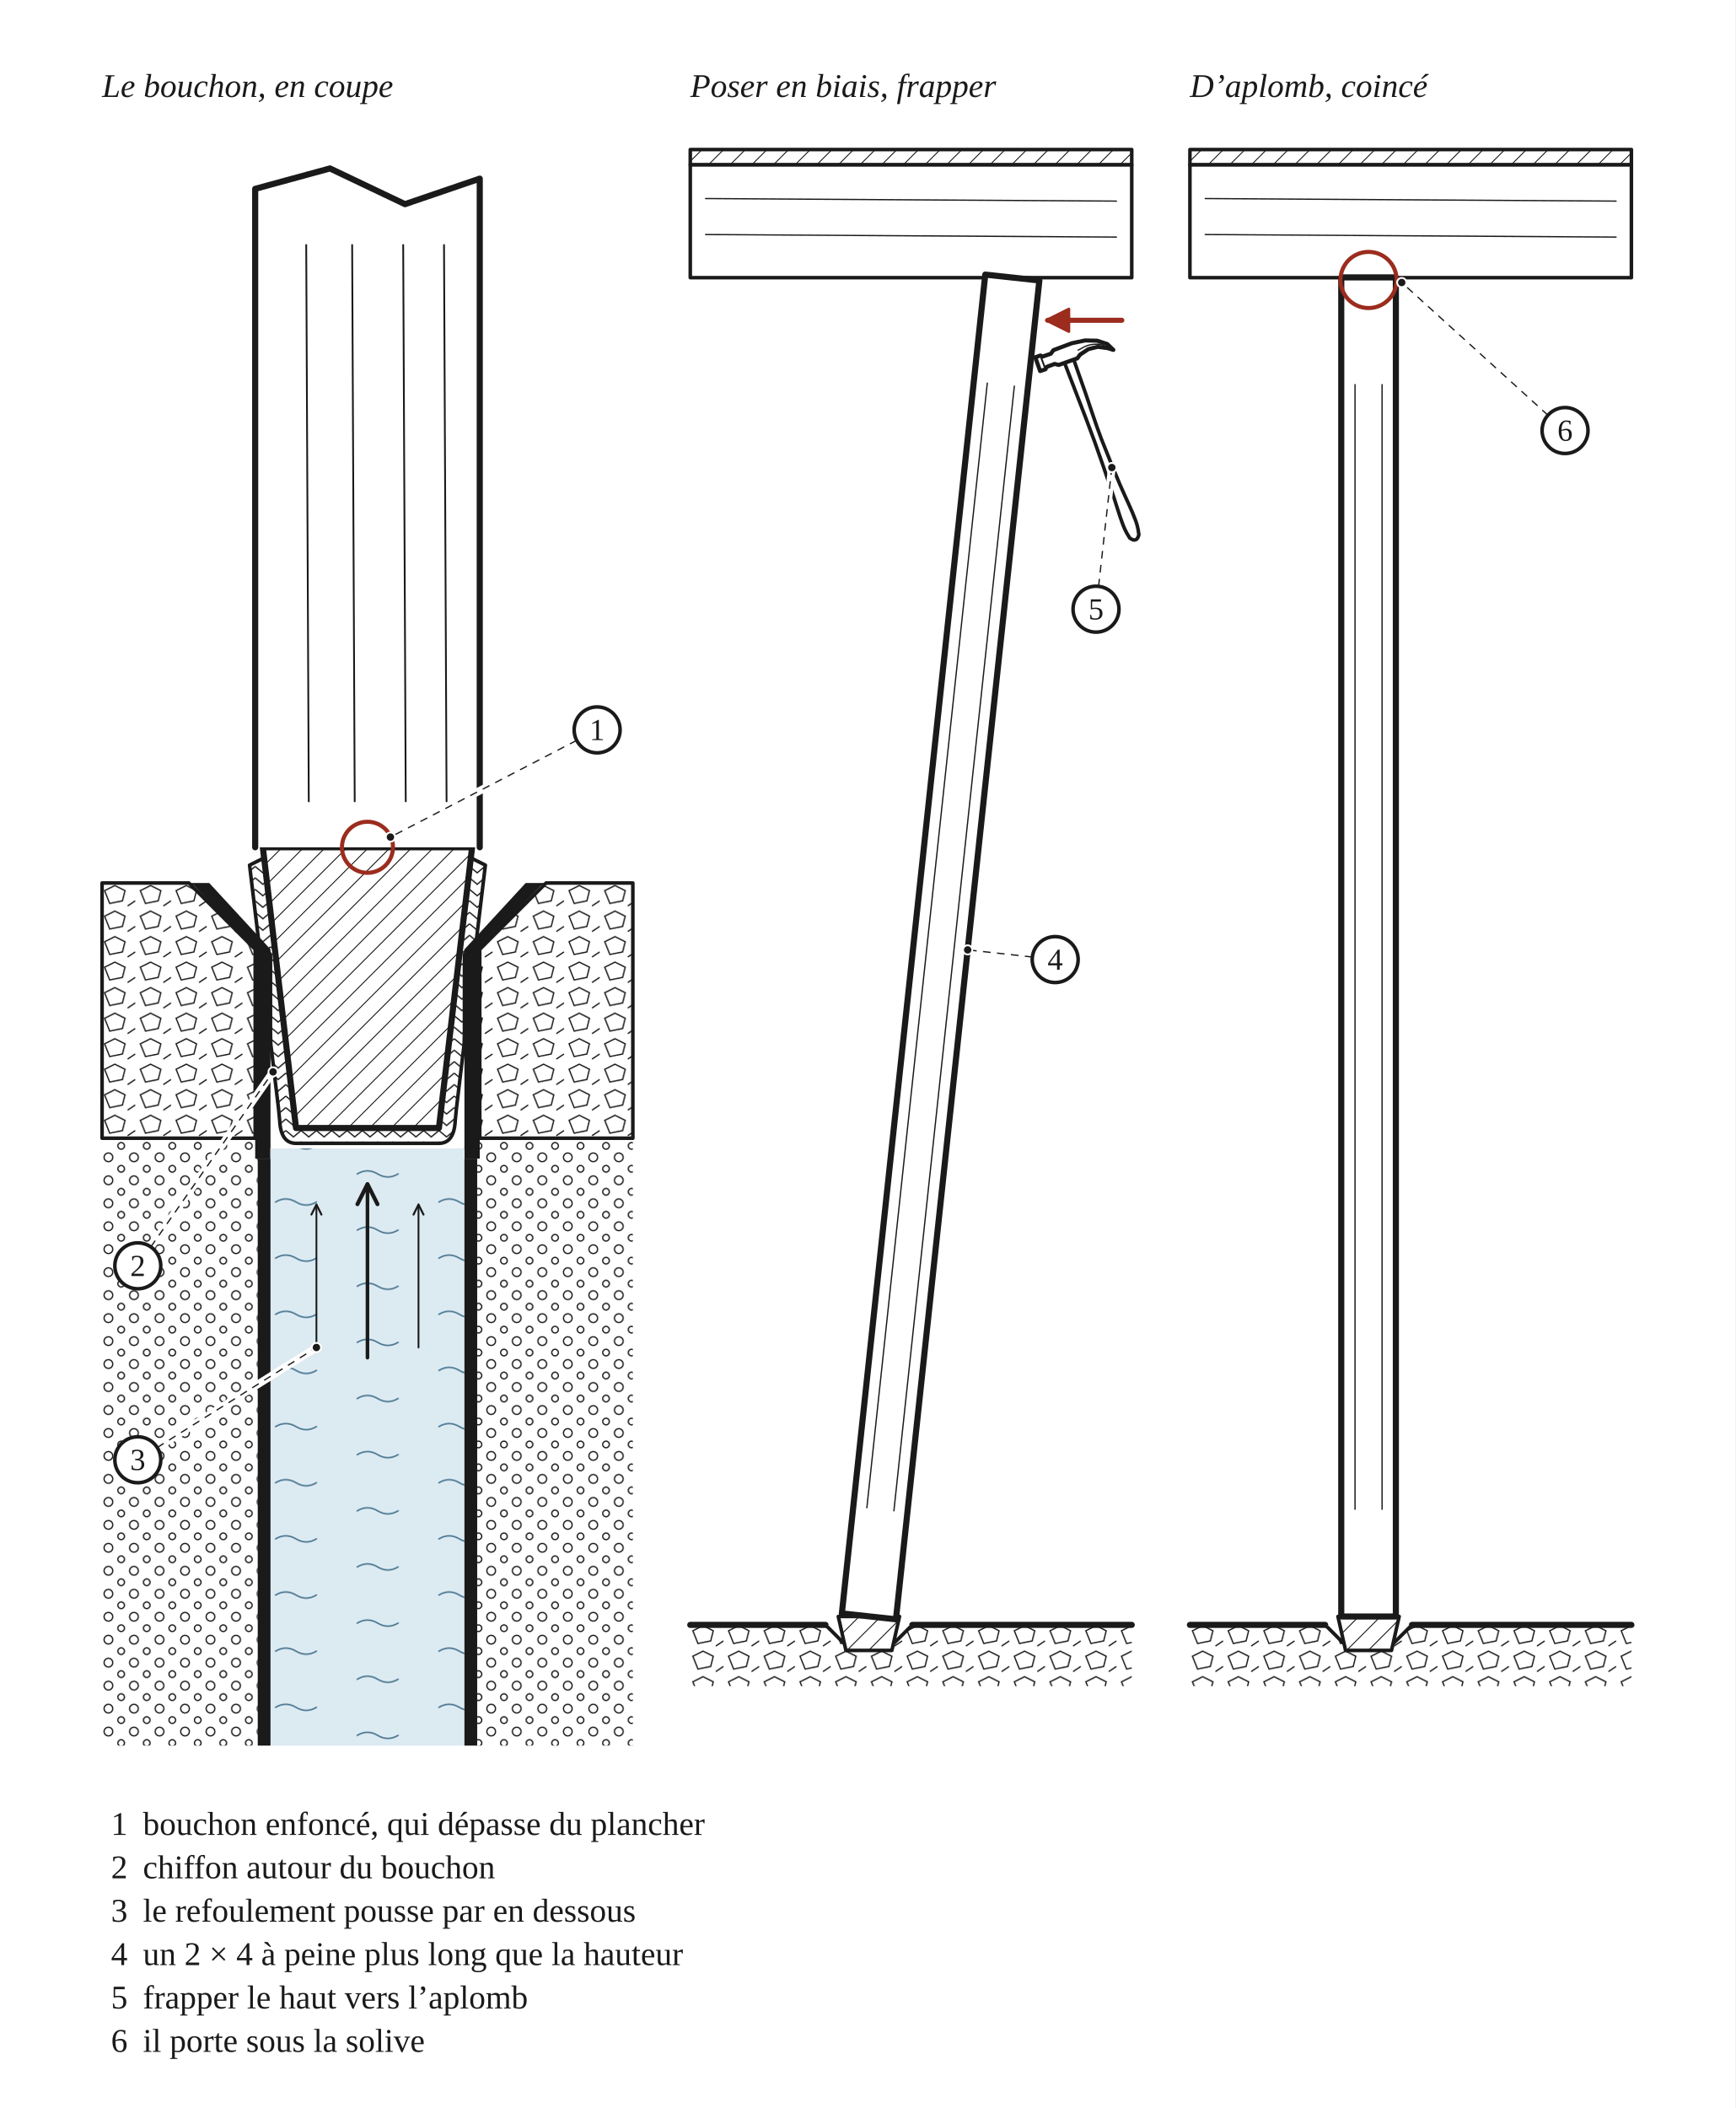
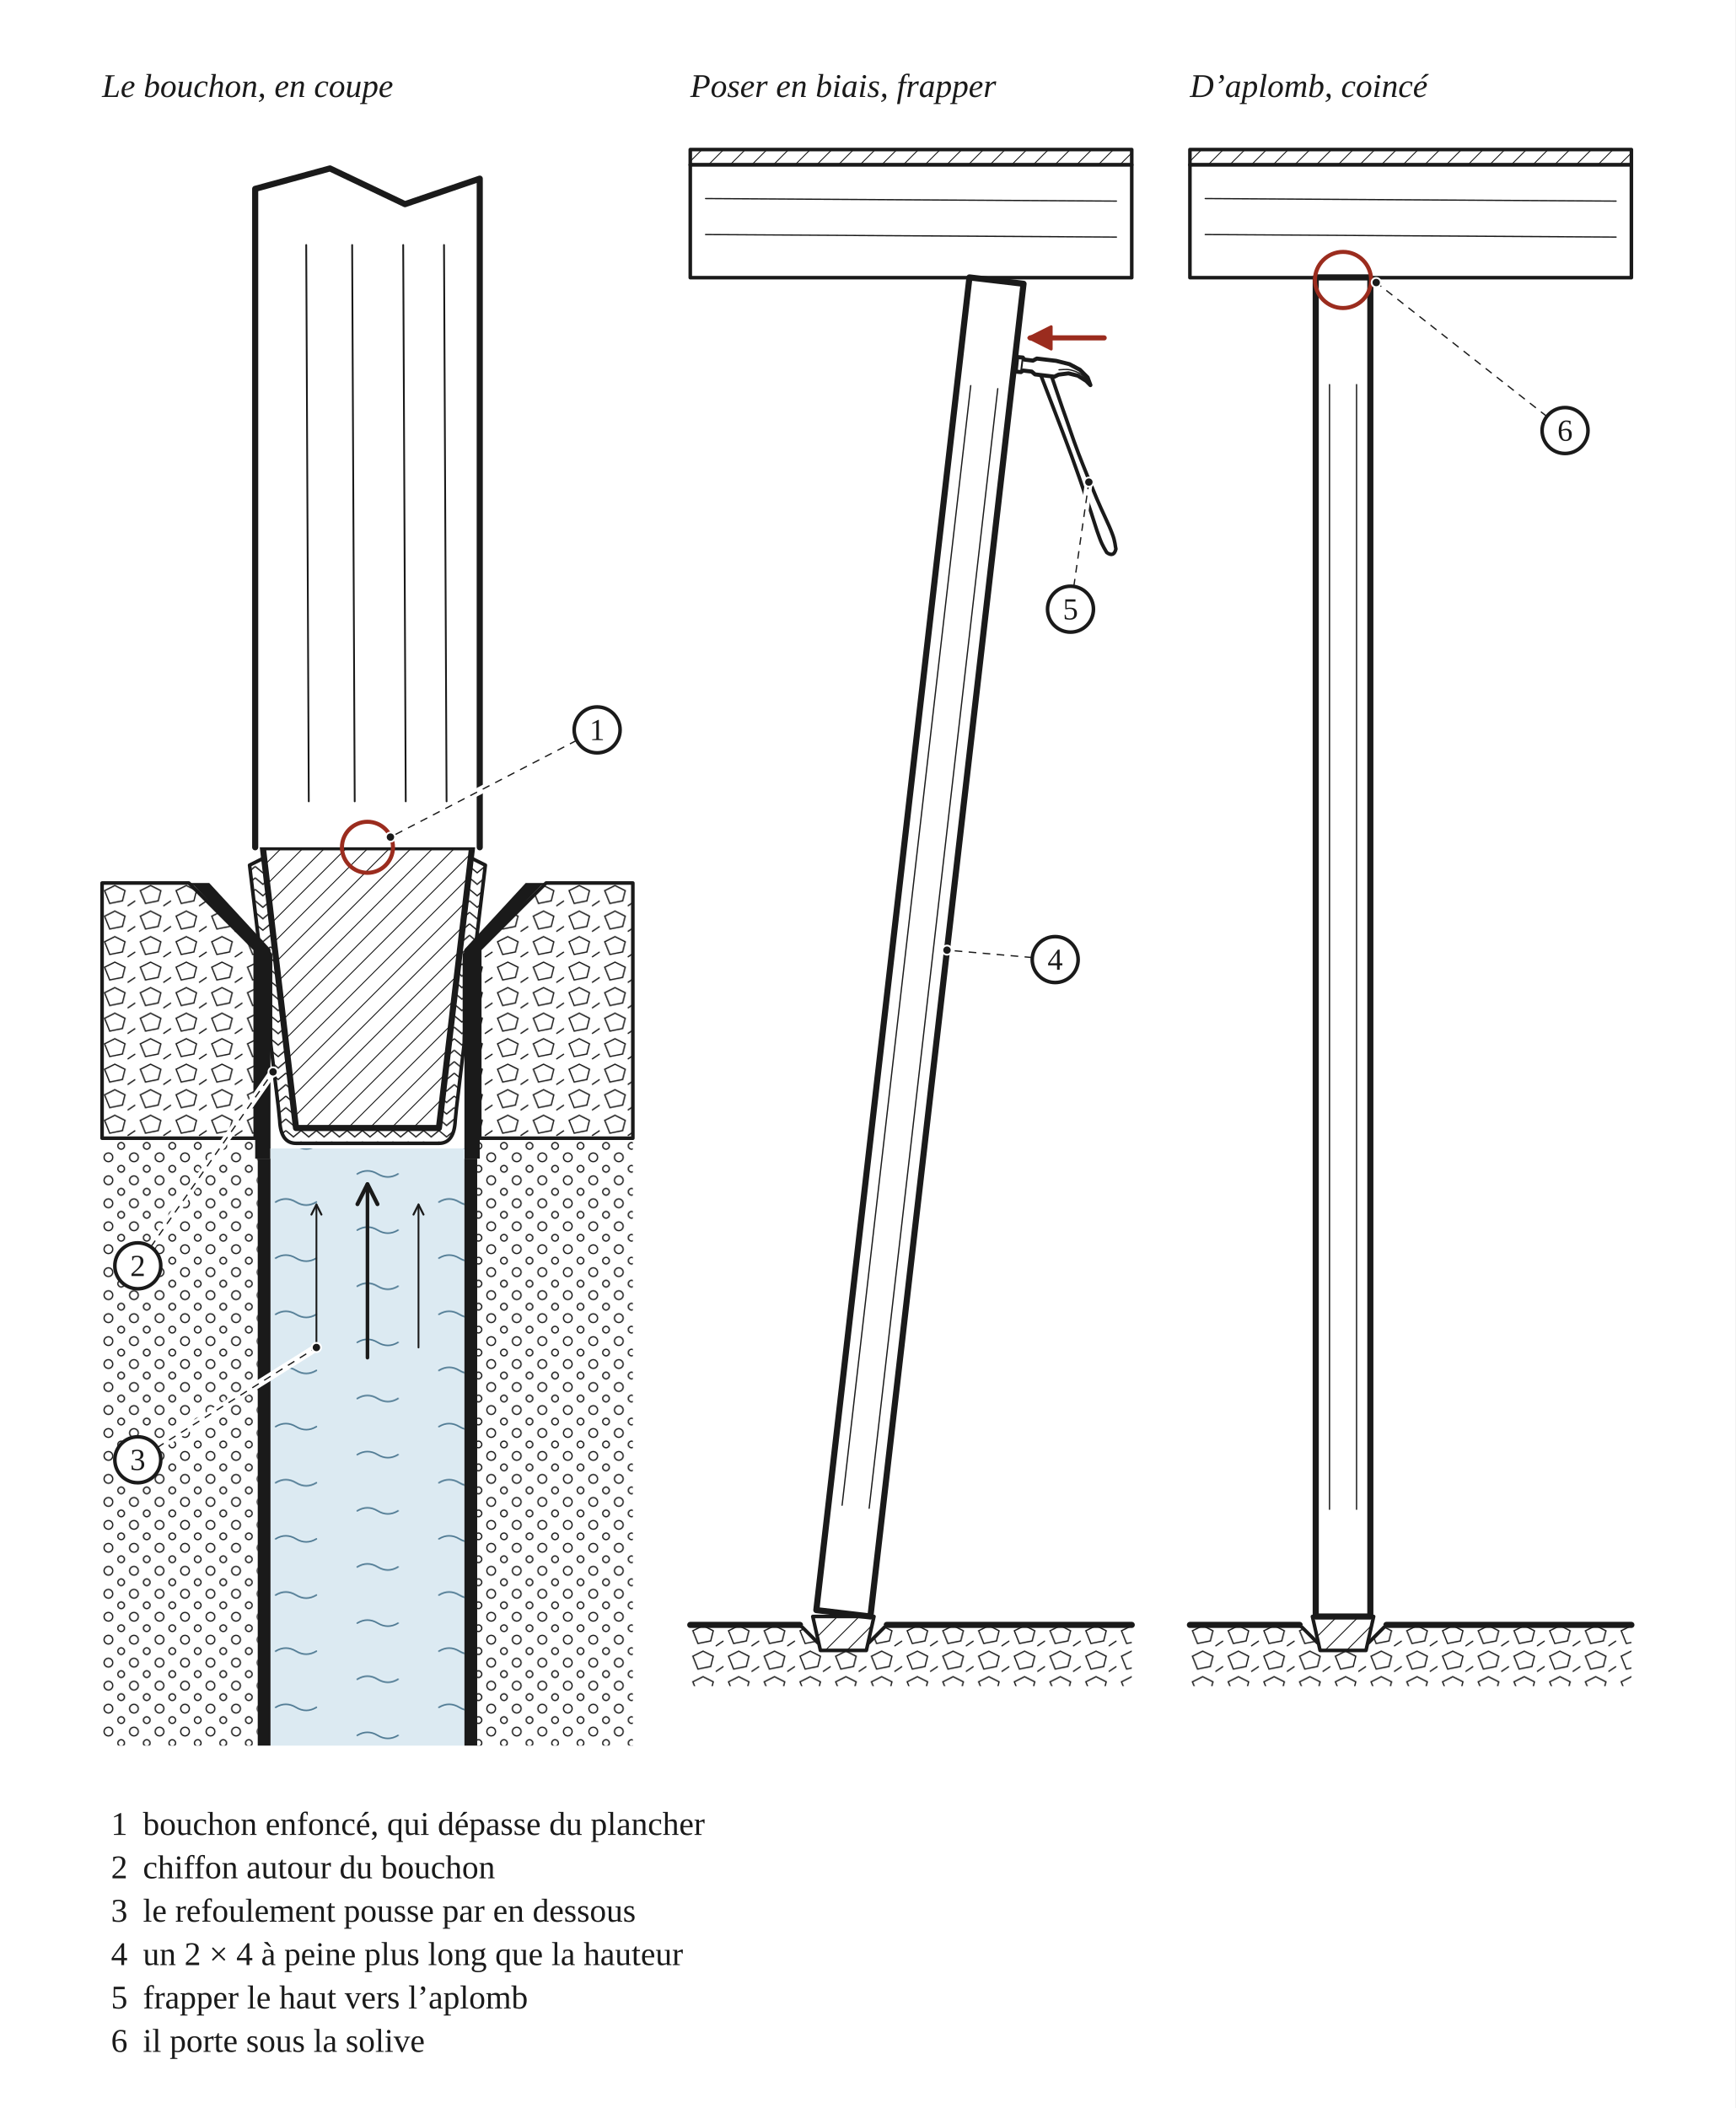
<svg xmlns="http://www.w3.org/2000/svg" width="680" height="826" viewBox="0 0 680 826" role="img">
  <defs>
    <pattern id="h-bois" width="6" height="6" patternUnits="userSpaceOnUse" patternTransform="rotate(45)">
      <line x1="0" y1="0" x2="0" y2="6" stroke="#1A1A1A" stroke-width="0.7" />
    </pattern>
    <pattern id="h-gravier" width="10" height="9" patternUnits="userSpaceOnUse">
      <circle cx="2.5" cy="2.5" r="1.7" fill="none" stroke="#1A1A1A" stroke-width="0.5" />
      <circle cx="7.5" cy="7" r="1.3" fill="none" stroke="#1A1A1A" stroke-width="0.5" />
    </pattern>
    <pattern id="h-eau" width="64" height="22" patternUnits="userSpaceOnUse">
      <rect width="64" height="22" fill="#DCEAF2" />
      <path d="M4 7 q4 -2.4 8 0 t8 0 M36 18 q4 -2.4 8 0 t8 0" fill="none" stroke="#4F7A93" stroke-width="0.6" stroke-linecap="round" />
    </pattern>
    <pattern id="h-pierre" width="14" height="10" patternUnits="userSpaceOnUse">
      <path d="M1 3 L5 1 L9 3 L8 7 L3 8 Z M10 9 L13 7" fill="none" stroke="#1A1A1A" stroke-width="0.5" />
    </pattern>
    <marker id="fl" viewBox="0 0 10 10" refX="9" refY="5" markerWidth="7" markerHeight="7" orient="auto-start-reverse">
      <path d="M1 1 L9 5 L1 9" fill="none" stroke="#1A1A1A" stroke-width="1.6" stroke-linecap="round" stroke-linejoin="round" />
    </marker>
    <marker id="fl-r" viewBox="0 0 10 10" refX="8.5" refY="5" markerWidth="5.5" markerHeight="5.5" orient="auto-start-reverse">
      <path d="M1 1 L9 5 L1 9 Z" fill="#9B2C1E" stroke="#9B2C1E" stroke-width="1" stroke-linejoin="round" />
    </marker>
  </defs>
  <rect x="0" y="0" width="680" height="826" fill="#FFFFFF" />
  <text x="40" y="38" font-family="Georgia, 'Times New Roman', serif" font-size="13" font-style="italic" fill="#1A1A1A">Le bouchon, en coupe</text>
  <g transform="translate(40 46)" data-vue="detail">
    <rect x="0" y="400" width="61" height="238" fill="url(#h-gravier)" stroke="none" />
    <rect x="147" y="400" width="61" height="238" fill="url(#h-gravier)" stroke="none" />
    <path d="M0 300 L34 300 L60 326 L60 400 L0 400 Z" fill="url(#h-pierre)" stroke="#1A1A1A" stroke-width="1.4" stroke-linejoin="round" />
    <path d="M208 300 L174 300 L148 326 L148 400 L208 400 Z" fill="url(#h-pierre)" stroke="#1A1A1A" stroke-width="1.4" stroke-linejoin="round" />
    <path d="M34 300 L42 300 L66 326 L66 408 L60 408 L60 326 L36 301 Z" fill="#1A1A1A" stroke="none" />
    <path d="M174 300 L166 300 L142 326 L142 408 L148 408 L148 326 L172 301 Z" fill="#1A1A1A" stroke="none" />
    <rect x="66" y="404" width="76" height="234" fill="#FFFFFF" stroke="none" />
    <rect x="66" y="404" width="76" height="234" fill="url(#h-eau)" stroke="none" />
    <rect x="61" y="408" width="5" height="230" fill="#1A1A1A" stroke="none" />
    <rect x="142" y="408" width="5" height="230" fill="#1A1A1A" stroke="none" />
    <path d="M104 486 L104 418" fill="none" stroke="#1A1A1A" stroke-width="1.4" stroke-linejoin="round" stroke-linecap="round" marker-end="url(#fl)" />
    <path d="M84 482 L84 426" fill="none" stroke="#1A1A1A" stroke-width="0.7" stroke-linejoin="round" stroke-linecap="round" marker-end="url(#fl)" />
    <path d="M124 482 L124 426" fill="none" stroke="#1A1A1A" stroke-width="0.7" stroke-linejoin="round" stroke-linecap="round" marker-end="url(#fl)" />
    <defs>
      <pattern id="vue-tissu" width="6" height="4.5" patternUnits="userSpaceOnUse">
        <path d="M0 1 L3 3.5 L6 1" fill="none" stroke="#1A1A1A" stroke-width="0.5" />
      </pattern>
    </defs>
    <path d="M63.8 290 L57.8 293 L58.4 298 L59 303 L59.6 308 L60.2 313 L60.8 318 L61.4 323 L66 328 L66 333 L66 338 L66 343 L66 348 L66 353 L66 358 L66.1 363 L66.7 368 L67.3 373 L67.9 378 L68.5 383 L69.1 388 L69.6 393 Q70 402 76 402 L132 402 Q138 402 138.4 393 L138.4 393 L138.9 388 L139.5 383 L140.1 378 L140.7 373 L141.3 368 L141.9 363 L142 358 L142 353 L142 348 L142 343 L142 338 L142 333 L142 328 L146.6 323 L147.2 318 L147.8 313 L148.4 308 L149 303 L149.6 298 L150.2 293 L144.2 290 Z" fill="url(#vue-tissu)" stroke="#1A1A1A" stroke-width="1.4" stroke-linejoin="round" />
    <path d="M63 286 L145 286 L132 396 L76 396 Z" fill="#FFFFFF" stroke="none" />
    <path d="M63 286 L145 286 L132 396 L76 396 Z" fill="url(#h-bois)" stroke="#1A1A1A" stroke-width="2.4" stroke-linejoin="round" />
    <path d="M60 286 L60 28 L89.3 20 L118.7 34 L148 24 L148 286" fill="#FFFFFF" stroke="#1A1A1A" stroke-width="2.4" stroke-linejoin="round" stroke-linecap="round" />
    <line x1="80" y1="50" x2="81" y2="268" fill="none" stroke="#1A1A1A" stroke-width="0.7" stroke-linejoin="round" stroke-linecap="round" />
    <line x1="98" y1="50" x2="99" y2="268" fill="none" stroke="#1A1A1A" stroke-width="0.7" stroke-linejoin="round" stroke-linecap="round" />
    <line x1="118" y1="50" x2="119" y2="268" fill="none" stroke="#1A1A1A" stroke-width="0.7" stroke-linejoin="round" stroke-linecap="round" />
    <line x1="134" y1="50" x2="135" y2="268" fill="none" stroke="#1A1A1A" stroke-width="0.7" stroke-linejoin="round" stroke-linecap="round" />
    <circle cx="104" cy="286" r="10" fill="none" stroke="#9B2C1E" stroke-width="1.6" />
  </g>
  <text x="270.5" y="38" font-family="Georgia, 'Times New Roman', serif" font-size="13" font-style="italic" fill="#1A1A1A">Poser en biais, frapper</text>
  <g transform="translate(270.5 46)" data-vue="biais">
    <rect x="0" y="12.6" width="173" height="6" fill="url(#h-bois)" stroke="#1A1A1A" stroke-width="1.4" stroke-linejoin="round" />
    <rect x="0" y="18.6" width="173" height="44.2" fill="#FFFFFF" stroke="#1A1A1A" stroke-width="1.4" stroke-linejoin="round" stroke-linecap="round" />
    <line x1="6" y1="31.8" x2="167" y2="32.8" fill="none" stroke="#1A1A1A" stroke-width="0.5" stroke-linejoin="round" stroke-linecap="round" />
    <line x1="6" y1="45.9" x2="167" y2="46.9" fill="none" stroke="#1A1A1A" stroke-width="0.5" stroke-linejoin="round" stroke-linecap="round" />
    <rect x="0" y="590.7" width="173" height="24" fill="url(#h-pierre)" stroke="none" />
-     <line x1="0" y1="590.7" x2="53" y2="590.7" fill="none" stroke="#1A1A1A" stroke-width="2.4" stroke-linejoin="round" stroke-linecap="round" />
-     <line x1="87" y1="590.7" x2="173" y2="590.7" fill="none" stroke="#1A1A1A" stroke-width="2.4" stroke-linejoin="round" stroke-linecap="round" />
-     <path d="M53 590.7 L60 597.7 L80 597.7 L87 590.7 Z" fill="#FFFFFF" stroke="none" />
-     <path d="M53 590.7 L60 597.7 L80 597.7 L87 590.7" fill="none" stroke="#1A1A1A" stroke-width="1.4" stroke-linejoin="round" stroke-linecap="round" />
-     <path d="M58 587.4 L82 587.4 L79 600.7 L61 600.7 Z" fill="#FFFFFF" stroke="none" />
-     <path d="M58 587.4 L82 587.4 L79 600.7 L61 600.7 Z" fill="url(#h-bois)" stroke="#1A1A1A" stroke-width="1.4" stroke-linejoin="round" />
-     <path d="M80.6 588.5 L136.8 63.9 L115.6 61.6 L59.4 586.2 Z" fill="#FFFFFF" stroke="#1A1A1A" stroke-width="2.4" stroke-linejoin="round" stroke-linecap="round" />
-     <line x1="69.2" y1="544.8" x2="116.4" y2="104.1" fill="none" stroke="#1A1A1A" stroke-width="0.5" stroke-linejoin="round" stroke-linecap="round" />
-     <line x1="79.8" y1="546" x2="127" y2="105.3" fill="none" stroke="#1A1A1A" stroke-width="0.5" stroke-linejoin="round" stroke-linecap="round" />
-     <path d="M146.6 96 C147.4 98.1 149.6 103.8 151.6 109 C153.6 114.1 156.2 120.9 158.4 126.9 C160.6 133 162.9 139.7 164.7 145.1 C166.6 150.4 168.1 155.9 169.4 159.2 C170.6 162.5 171.7 163.9 172.2 164.8 Q175 166.9 175.8 163.5 L175.8 163.5C175.6 162.5 175.6 160.7 174.3 157.4 C173.1 154.1 170.6 149 168.3 143.7 C166.1 138.5 163.4 131.9 161.1 126 C158.8 120 156.6 113 154.8 107.8 C152.9 102.6 151 96.9 150.2 94.7" fill="#FFFFFF" stroke="#1A1A1A" stroke-width="1.4" stroke-linejoin="round" stroke-linecap="round" />
-     <path d="M135.2 94 L137.2 93.3 L138.1 93.7 L141.3 92.6 L142.3 91.2 L149.5 88.5 L154.7 87.4 L159.4 87.5 L163.4 88.8 L165.8 91.1 L163.5 90.4 L159.7 89.9 L156 90.8 L152.7 93 L151.7 94.4 L144.4 97 L142.8 96.6 L139.6 97.8 L139.2 98.7 L137.1 99.4 Z" fill="#FFFFFF" stroke="#1A1A1A" stroke-width="1.6" stroke-linejoin="round" stroke-linecap="round" />
-     <line x1="137.2" y1="93.3" x2="139.2" y2="98.7" fill="none" stroke="#1A1A1A" stroke-width="0.7" stroke-linejoin="round" stroke-linecap="round" />
-     <path d="M152 91.2 C152.7 90.9 154.5 89.7 155.9 89.3 C157.3 88.9 159.1 88.8 160.4 88.9 C161.7 89.1 163.3 90 163.9 90.2" fill="none" stroke="#1A1A1A" stroke-width="0.5" stroke-linejoin="round" stroke-linecap="round" />
-     <path d="M169.1 79.5 L140.1 79.5" fill="none" stroke="#9B2C1E" stroke-width="2" stroke-linejoin="round" stroke-linecap="round" marker-end="url(#fl-r)" />
+     <line x1="0" y1="590.7" x2="43" y2="590.7" fill="none" stroke="#1A1A1A" stroke-width="2.4" stroke-linejoin="round" stroke-linecap="round" />
+     <line x1="77" y1="590.7" x2="173" y2="590.7" fill="none" stroke="#1A1A1A" stroke-width="2.4" stroke-linejoin="round" stroke-linecap="round" />
+     <path d="M43 590.7 L50 597.7 L70 597.7 L77 590.7 Z" fill="#FFFFFF" stroke="none" />
+     <path d="M43 590.7 L50 597.7 L70 597.7 L77 590.7" fill="none" stroke="#1A1A1A" stroke-width="1.4" stroke-linejoin="round" stroke-linecap="round" />
+     <path d="M48 587.4 L72 587.4 L69 600.7 L51 600.7 Z" fill="#FFFFFF" stroke="none" />
+     <path d="M48 587.4 L72 587.4 L69 600.7 L51 600.7 Z" fill="url(#h-bois)" stroke="#1A1A1A" stroke-width="1.4" stroke-linejoin="round" />
+     <path d="M70.6 587.4 L130.6 65.2 L109.4 62.7 L49.4 584.9 Z" fill="#FFFFFF" stroke="#1A1A1A" stroke-width="2.4" stroke-linejoin="round" stroke-linecap="round" />
+     <line x1="59.5" y1="543.8" x2="109.9" y2="105.1" fill="none" stroke="#1A1A1A" stroke-width="0.5" stroke-linejoin="round" stroke-linecap="round" />
+     <line x1="70.1" y1="545" x2="120.5" y2="106.3" fill="none" stroke="#1A1A1A" stroke-width="0.5" stroke-linejoin="round" stroke-linecap="round" />
+     <path d="M136.8 99.4 C136.9 99.7 136.6 99.1 137.6 101.6 C138.6 104.2 140.6 109.4 142.6 114.6 C144.6 119.8 147.2 126.6 149.4 132.6 C151.6 138.6 153.9 145.3 155.7 150.7 C157.6 156.1 159.1 161.5 160.4 164.8 C161.6 168.1 162.7 169.5 163.2 170.5 Q166 172.5 166.8 169.1 L166.8 169.1C166.5 168.1 166.6 166.3 165.3 163 C164.1 159.7 161.5 154.6 159.3 149.4 C157.1 144.1 154.4 137.6 152.1 131.6 C149.8 125.6 147.6 118.7 145.7 113.5 C143.9 108.2 142.1 102.9 141.2 100.3 C140.3 97.7 140.5 98.4 140.4 98" fill="#FFFFFF" stroke="#1A1A1A" stroke-width="1.4" stroke-linejoin="round" stroke-linecap="round" />
+     <path d="M128.1 93.9 L130.3 94.1 L130.9 94.9 L134.3 95.3 L135.8 94.5 L143.4 95.4 L148.6 96.7 L152.7 98.9 L155.7 101.9 L156.8 104.9 L155.1 103.2 L151.9 101.2 L148.2 100.3 L144.3 100.8 L142.7 101.6 L135.1 100.7 L133.8 99.6 L130.4 99.2 L129.6 99.8 L127.5 99.6 Z" fill="#FFFFFF" stroke="#1A1A1A" stroke-width="1.6" stroke-linejoin="round" stroke-linecap="round" />
+     <line x1="130.3" y1="94.1" x2="129.6" y2="99.8" fill="none" stroke="#1A1A1A" stroke-width="0.7" stroke-linejoin="round" stroke-linecap="round" />
+     <path d="M144.5 98.9 C145.2 98.9 147.4 98.6 148.8 98.9 C150.2 99.2 151.9 99.8 153 100.6 C154.1 101.3 155.1 102.8 155.6 103.3" fill="none" stroke="#1A1A1A" stroke-width="0.5" stroke-linejoin="round" stroke-linecap="round" />
+     <path d="M162.2 86.4 L133.2 86.4" fill="none" stroke="#9B2C1E" stroke-width="2" stroke-linejoin="round" stroke-linecap="round" marker-end="url(#fl-r)" />
  </g>
  <text x="466.3" y="38" font-family="Georgia, 'Times New Roman', serif" font-size="13" font-style="italic" fill="#1A1A1A">D’aplomb, coincé</text>
  <g transform="translate(466.3 46)" data-vue="aplomb">
    <rect x="0" y="12.6" width="173" height="6" fill="url(#h-bois)" stroke="#1A1A1A" stroke-width="1.4" stroke-linejoin="round" />
    <rect x="0" y="18.6" width="173" height="44.2" fill="#FFFFFF" stroke="#1A1A1A" stroke-width="1.4" stroke-linejoin="round" stroke-linecap="round" />
    <line x1="6" y1="31.8" x2="167" y2="32.8" fill="none" stroke="#1A1A1A" stroke-width="0.5" stroke-linejoin="round" stroke-linecap="round" />
    <line x1="6" y1="45.9" x2="167" y2="46.9" fill="none" stroke="#1A1A1A" stroke-width="0.5" stroke-linejoin="round" stroke-linecap="round" />
    <rect x="0" y="590.7" width="173" height="24" fill="url(#h-pierre)" stroke="none" />
-     <line x1="0" y1="590.7" x2="53" y2="590.7" fill="none" stroke="#1A1A1A" stroke-width="2.4" stroke-linejoin="round" stroke-linecap="round" />
-     <line x1="87" y1="590.7" x2="173" y2="590.7" fill="none" stroke="#1A1A1A" stroke-width="2.4" stroke-linejoin="round" stroke-linecap="round" />
-     <path d="M53 590.7 L60 597.7 L80 597.7 L87 590.7 Z" fill="#FFFFFF" stroke="none" />
-     <path d="M53 590.7 L60 597.7 L80 597.7 L87 590.7" fill="none" stroke="#1A1A1A" stroke-width="1.4" stroke-linejoin="round" stroke-linecap="round" />
-     <path d="M58 587.4 L82 587.4 L79 600.7 L61 600.7 Z" fill="#FFFFFF" stroke="none" />
-     <path d="M58 587.4 L82 587.4 L79 600.7 L61 600.7 Z" fill="url(#h-bois)" stroke="#1A1A1A" stroke-width="1.4" stroke-linejoin="round" />
-     <path d="M80.7 587.4 L80.7 62.7 L59.3 62.7 L59.3 587.4 Z" fill="#FFFFFF" stroke="#1A1A1A" stroke-width="2.4" stroke-linejoin="round" stroke-linecap="round" />
-     <line x1="64.7" y1="545.4" x2="64.7" y2="104.7" fill="none" stroke="#1A1A1A" stroke-width="0.5" stroke-linejoin="round" stroke-linecap="round" />
-     <line x1="75.3" y1="545.4" x2="75.3" y2="104.7" fill="none" stroke="#1A1A1A" stroke-width="0.5" stroke-linejoin="round" stroke-linecap="round" />
-     <circle cx="70" cy="63.7" r="11" fill="none" stroke="#9B2C1E" stroke-width="1.6" />
+     <line x1="0" y1="590.7" x2="43" y2="590.7" fill="none" stroke="#1A1A1A" stroke-width="2.4" stroke-linejoin="round" stroke-linecap="round" />
+     <line x1="77" y1="590.7" x2="173" y2="590.7" fill="none" stroke="#1A1A1A" stroke-width="2.4" stroke-linejoin="round" stroke-linecap="round" />
+     <path d="M43 590.7 L50 597.7 L70 597.7 L77 590.7 Z" fill="#FFFFFF" stroke="none" />
+     <path d="M43 590.7 L50 597.7 L70 597.7 L77 590.7" fill="none" stroke="#1A1A1A" stroke-width="1.4" stroke-linejoin="round" stroke-linecap="round" />
+     <path d="M48 587.4 L72 587.4 L69 600.7 L51 600.7 Z" fill="#FFFFFF" stroke="none" />
+     <path d="M48 587.4 L72 587.4 L69 600.7 L51 600.7 Z" fill="url(#h-bois)" stroke="#1A1A1A" stroke-width="1.4" stroke-linejoin="round" />
+     <path d="M70.7 587.4 L70.7 62.7 L49.3 62.7 L49.3 587.4 Z" fill="#FFFFFF" stroke="#1A1A1A" stroke-width="2.4" stroke-linejoin="round" stroke-linecap="round" />
+     <line x1="54.7" y1="545.4" x2="54.7" y2="104.7" fill="none" stroke="#1A1A1A" stroke-width="0.5" stroke-linejoin="round" stroke-linecap="round" />
+     <line x1="65.3" y1="545.4" x2="65.3" y2="104.7" fill="none" stroke="#1A1A1A" stroke-width="0.5" stroke-linejoin="round" stroke-linecap="round" />
+     <circle cx="60" cy="63.7" r="11" fill="none" stroke="#9B2C1E" stroke-width="1.6" />
  </g>
  <line x1="226" y1="290.1" x2="153" y2="328" fill="none" stroke="#FFFFFF" stroke-width="3" stroke-linecap="round" />
  <line x1="226" y1="290.1" x2="153" y2="328" fill="none" stroke="#1A1A1A" stroke-width="0.5" stroke-dasharray="3 2.5" />
  <circle cx="153" cy="328" r="1.8" fill="#1A1A1A" stroke="#FFFFFF" stroke-width="0.7" />
  <circle cx="234" cy="286" r="9" fill="#FFFFFF" stroke="#1A1A1A" stroke-width="1.4" data-vue="detail" />
  <text x="234" y="290" text-anchor="middle" font-family="Georgia, 'Times New Roman', serif" font-size="12" fill="#1A1A1A">1</text>
  <line x1="59.1" y1="488.6" x2="107" y2="420" fill="none" stroke="#FFFFFF" stroke-width="3" stroke-linecap="round" />
  <line x1="59.1" y1="488.6" x2="107" y2="420" fill="none" stroke="#1A1A1A" stroke-width="0.5" stroke-dasharray="3 2.5" />
  <circle cx="107" cy="420" r="1.8" fill="#1A1A1A" stroke="#FFFFFF" stroke-width="0.7" />
  <circle cx="54" cy="496" r="9" fill="#FFFFFF" stroke="#1A1A1A" stroke-width="1.4" data-vue="detail" />
  <text x="54" y="500" text-anchor="middle" font-family="Georgia, 'Times New Roman', serif" font-size="12" fill="#1A1A1A">2</text>
  <line x1="61.6" y1="567.2" x2="124" y2="528" fill="none" stroke="#FFFFFF" stroke-width="3" stroke-linecap="round" />
  <line x1="61.6" y1="567.2" x2="124" y2="528" fill="none" stroke="#1A1A1A" stroke-width="0.5" stroke-dasharray="3 2.5" />
  <circle cx="124" cy="528" r="1.8" fill="#1A1A1A" stroke="#FFFFFF" stroke-width="0.7" />
  <circle cx="54" cy="572" r="9" fill="#FFFFFF" stroke="#1A1A1A" stroke-width="1.4" data-vue="detail" />
  <text x="54" y="576" text-anchor="middle" font-family="Georgia, 'Times New Roman', serif" font-size="12" fill="#1A1A1A">3</text>
-   <line x1="404.6" y1="375" x2="379.2" y2="372.2" fill="none" stroke="#FFFFFF" stroke-width="3" stroke-linecap="round" />
-   <line x1="404.6" y1="375" x2="379.2" y2="372.2" fill="none" stroke="#1A1A1A" stroke-width="0.5" stroke-dasharray="3 2.5" />
-   <circle cx="379.2" cy="372.2" r="1.8" fill="#1A1A1A" stroke="#FFFFFF" stroke-width="0.7" />
+   <line x1="404.5" y1="375.2" x2="371.1" y2="372.3" fill="none" stroke="#FFFFFF" stroke-width="3" stroke-linecap="round" />
+   <line x1="404.5" y1="375.2" x2="371.1" y2="372.3" fill="none" stroke="#1A1A1A" stroke-width="0.5" stroke-dasharray="3 2.5" />
+   <circle cx="371.1" cy="372.3" r="1.8" fill="#1A1A1A" stroke="#FFFFFF" stroke-width="0.7" />
  <circle cx="413.5" cy="376" r="9" fill="#FFFFFF" stroke="#1A1A1A" stroke-width="1.4" data-vue="biais" />
  <text x="413.5" y="380" text-anchor="middle" font-family="Georgia, 'Times New Roman', serif" font-size="12" fill="#1A1A1A">4</text>
-   <line x1="430.5" y1="229.8" x2="435.7" y2="183.2" fill="none" stroke="#FFFFFF" stroke-width="3" stroke-linecap="round" />
-   <line x1="430.5" y1="229.8" x2="435.7" y2="183.2" fill="none" stroke="#1A1A1A" stroke-width="0.5" stroke-dasharray="3 2.5" />
-   <circle cx="435.7" cy="183.2" r="1.8" fill="#1A1A1A" stroke="#FFFFFF" stroke-width="0.7" />
-   <circle cx="429.5" cy="238.7" r="9" fill="#FFFFFF" stroke="#1A1A1A" stroke-width="1.4" data-vue="biais" />
-   <text x="429.5" y="242.7" text-anchor="middle" font-family="Georgia, 'Times New Roman', serif" font-size="12" fill="#1A1A1A">5</text>
-   <line x1="606.6" y1="162.7" x2="549.3" y2="110.7" fill="none" stroke="#FFFFFF" stroke-width="3" stroke-linecap="round" />
-   <line x1="606.6" y1="162.7" x2="549.3" y2="110.7" fill="none" stroke="#1A1A1A" stroke-width="0.5" stroke-dasharray="3 2.5" />
-   <circle cx="549.3" cy="110.7" r="1.8" fill="#1A1A1A" stroke="#FFFFFF" stroke-width="0.7" />
+   <line x1="420.8" y1="229.8" x2="426.7" y2="188.9" fill="none" stroke="#FFFFFF" stroke-width="3" stroke-linecap="round" />
+   <line x1="420.8" y1="229.8" x2="426.7" y2="188.9" fill="none" stroke="#1A1A1A" stroke-width="0.5" stroke-dasharray="3 2.5" />
+   <circle cx="426.7" cy="188.9" r="1.8" fill="#1A1A1A" stroke="#FFFFFF" stroke-width="0.7" />
+   <circle cx="419.5" cy="238.7" r="9" fill="#FFFFFF" stroke="#1A1A1A" stroke-width="1.4" data-vue="biais" />
+   <text x="419.5" y="242.7" text-anchor="middle" font-family="Georgia, 'Times New Roman', serif" font-size="12" fill="#1A1A1A">5</text>
+   <line x1="606.2" y1="163.2" x2="539.3" y2="110.7" fill="none" stroke="#FFFFFF" stroke-width="3" stroke-linecap="round" />
+   <line x1="606.2" y1="163.2" x2="539.3" y2="110.7" fill="none" stroke="#1A1A1A" stroke-width="0.5" stroke-dasharray="3 2.5" />
+   <circle cx="539.3" cy="110.7" r="1.8" fill="#1A1A1A" stroke="#FFFFFF" stroke-width="0.7" />
  <circle cx="613.3" cy="168.7" r="9" fill="#FFFFFF" stroke="#1A1A1A" stroke-width="1.4" data-vue="aplomb" />
  <text x="613.3" y="172.7" text-anchor="middle" font-family="Georgia, 'Times New Roman', serif" font-size="12" fill="#1A1A1A">6</text>
  <text x="50" y="719" text-anchor="end" font-family="Georgia, 'Times New Roman', serif" font-size="13" fill="#1A1A1A">1</text>
  <text x="56" y="719" font-family="Georgia, 'Times New Roman', serif" font-size="13" fill="#1A1A1A">bouchon enfoncé, qui dépasse du plancher</text>
  <text x="50" y="736" text-anchor="end" font-family="Georgia, 'Times New Roman', serif" font-size="13" fill="#1A1A1A">2</text>
  <text x="56" y="736" font-family="Georgia, 'Times New Roman', serif" font-size="13" fill="#1A1A1A">chiffon autour du bouchon</text>
  <text x="50" y="753" text-anchor="end" font-family="Georgia, 'Times New Roman', serif" font-size="13" fill="#1A1A1A">3</text>
  <text x="56" y="753" font-family="Georgia, 'Times New Roman', serif" font-size="13" fill="#1A1A1A">le refoulement pousse par en dessous</text>
  <text x="50" y="770" text-anchor="end" font-family="Georgia, 'Times New Roman', serif" font-size="13" fill="#1A1A1A">4</text>
  <text x="56" y="770" font-family="Georgia, 'Times New Roman', serif" font-size="13" fill="#1A1A1A">un 2 × 4 à peine plus long que la hauteur</text>
  <text x="50" y="787" text-anchor="end" font-family="Georgia, 'Times New Roman', serif" font-size="13" fill="#1A1A1A">5</text>
  <text x="56" y="787" font-family="Georgia, 'Times New Roman', serif" font-size="13" fill="#1A1A1A">frapper le haut vers l’aplomb</text>
  <text x="50" y="804" text-anchor="end" font-family="Georgia, 'Times New Roman', serif" font-size="13" fill="#1A1A1A">6</text>
  <text x="56" y="804" font-family="Georgia, 'Times New Roman', serif" font-size="13" fill="#1A1A1A">il porte sous la solive</text>
</svg>
